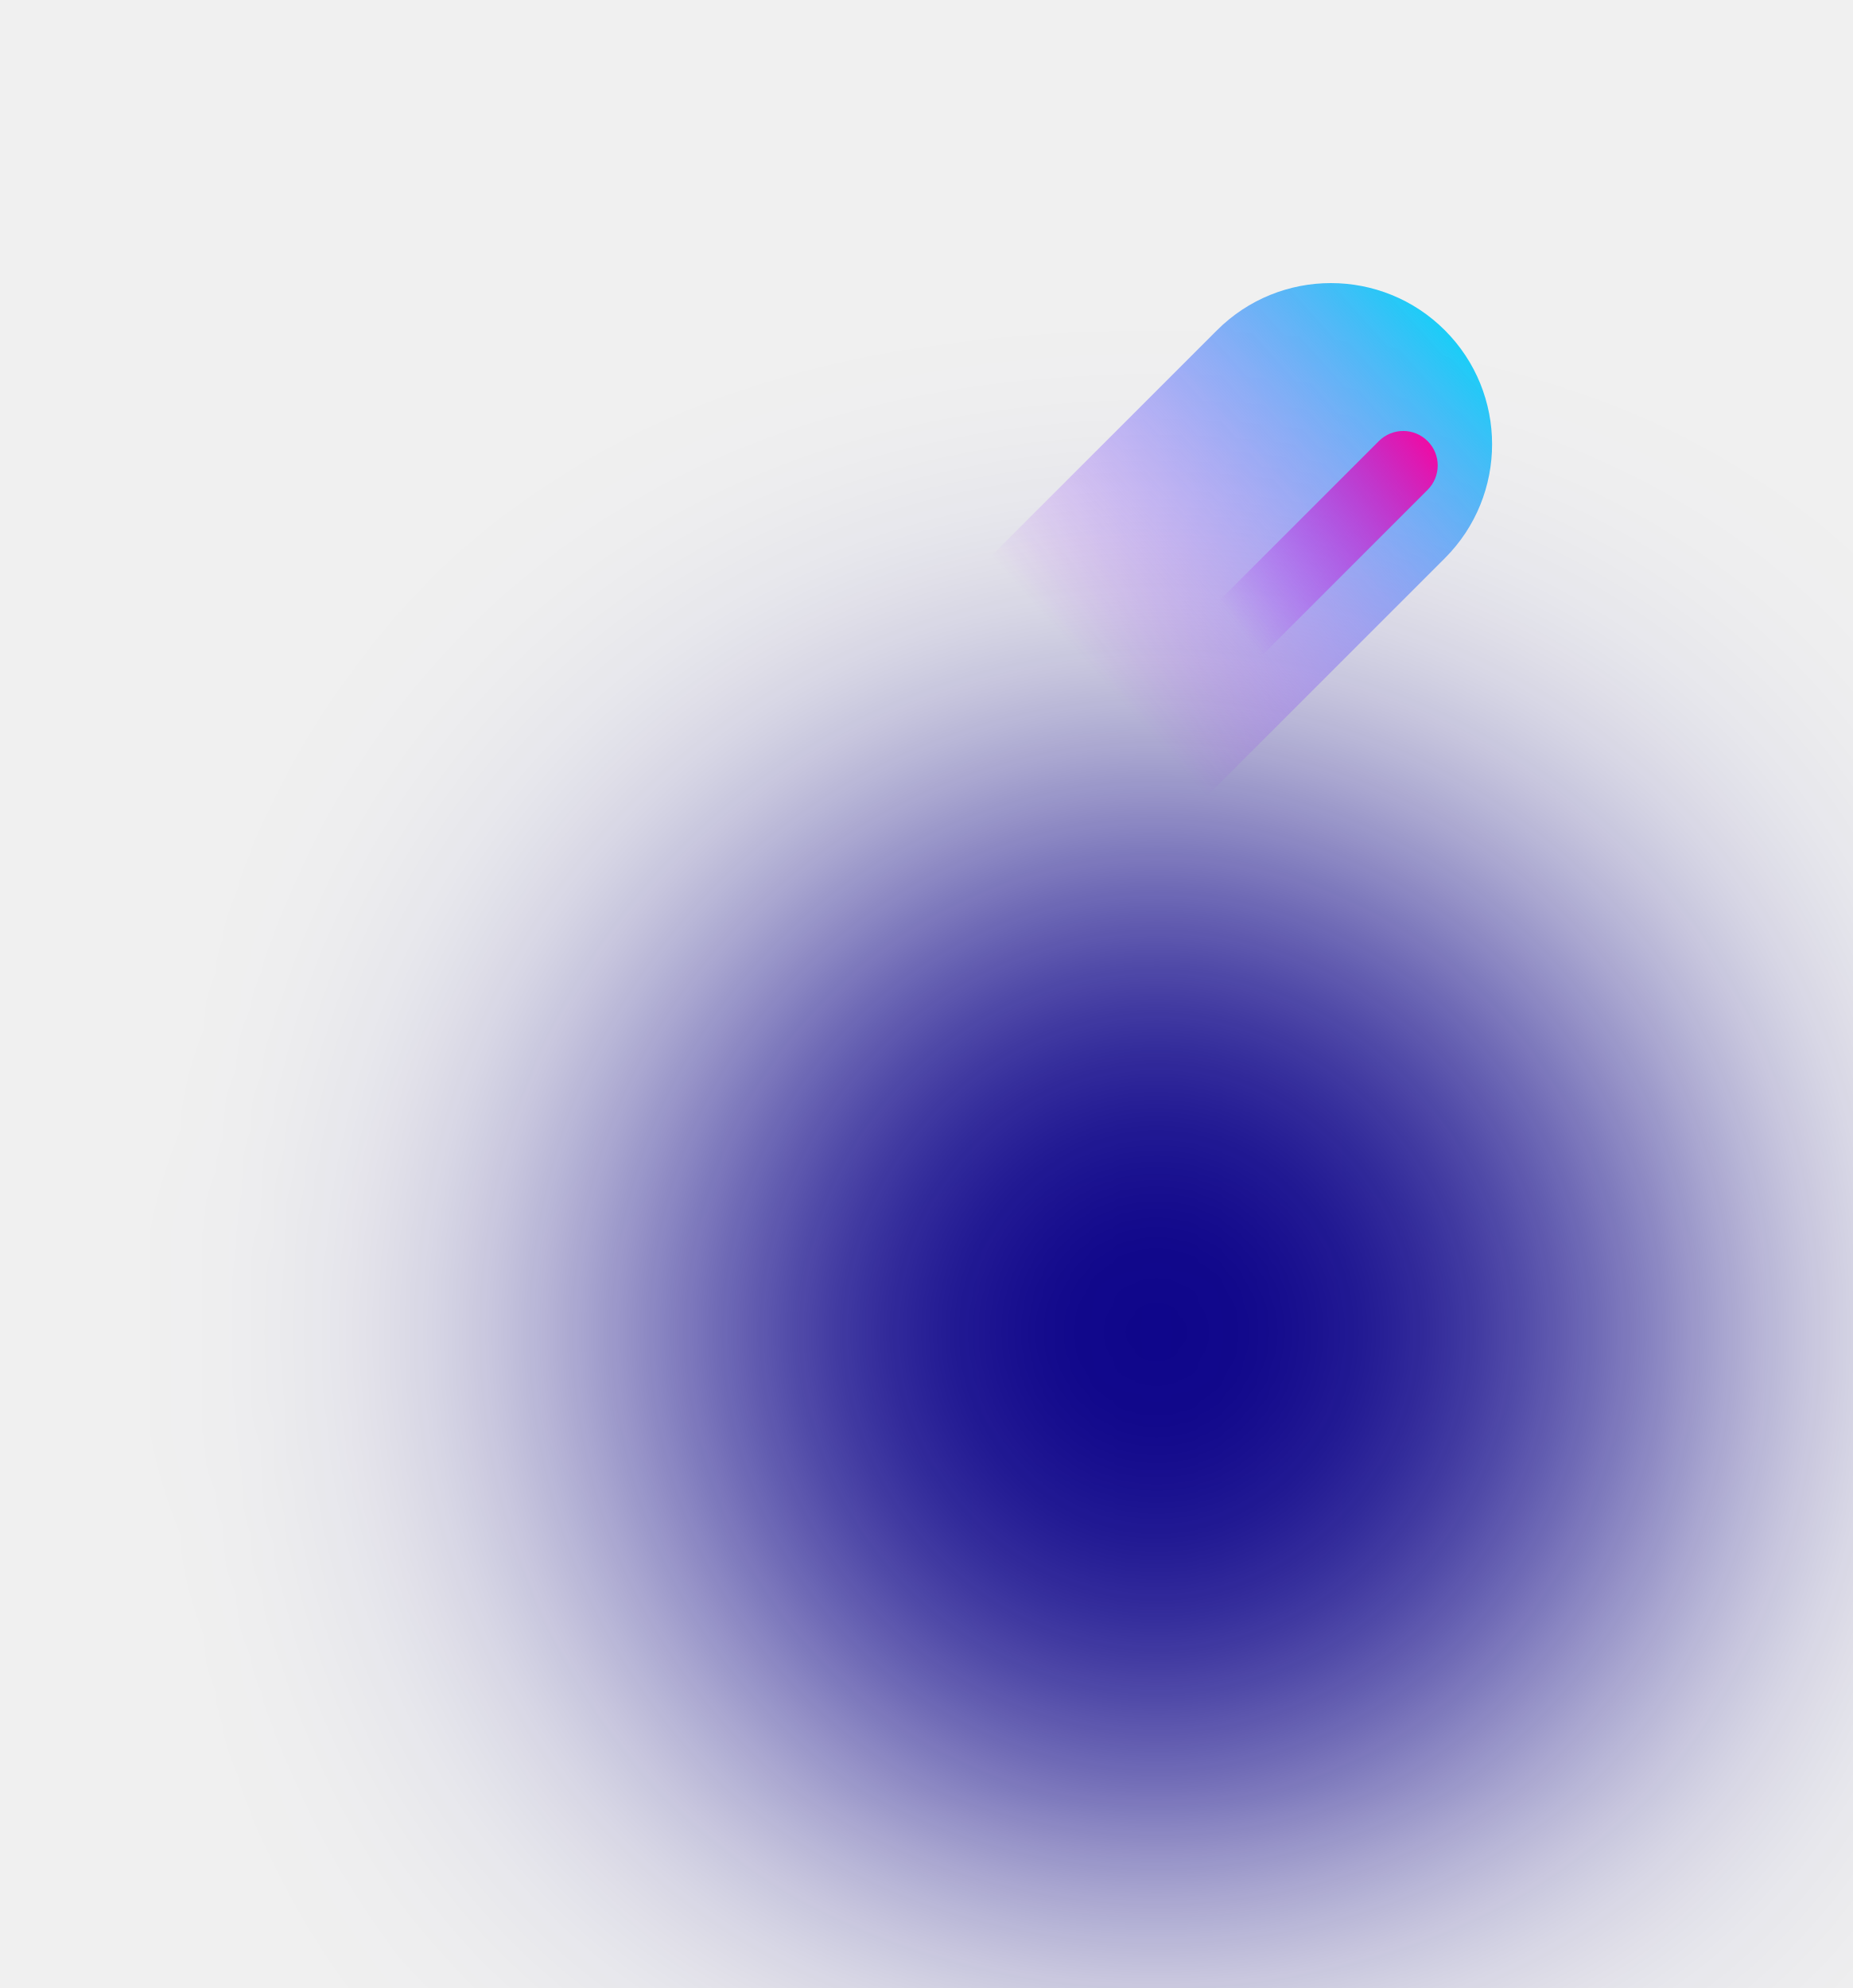
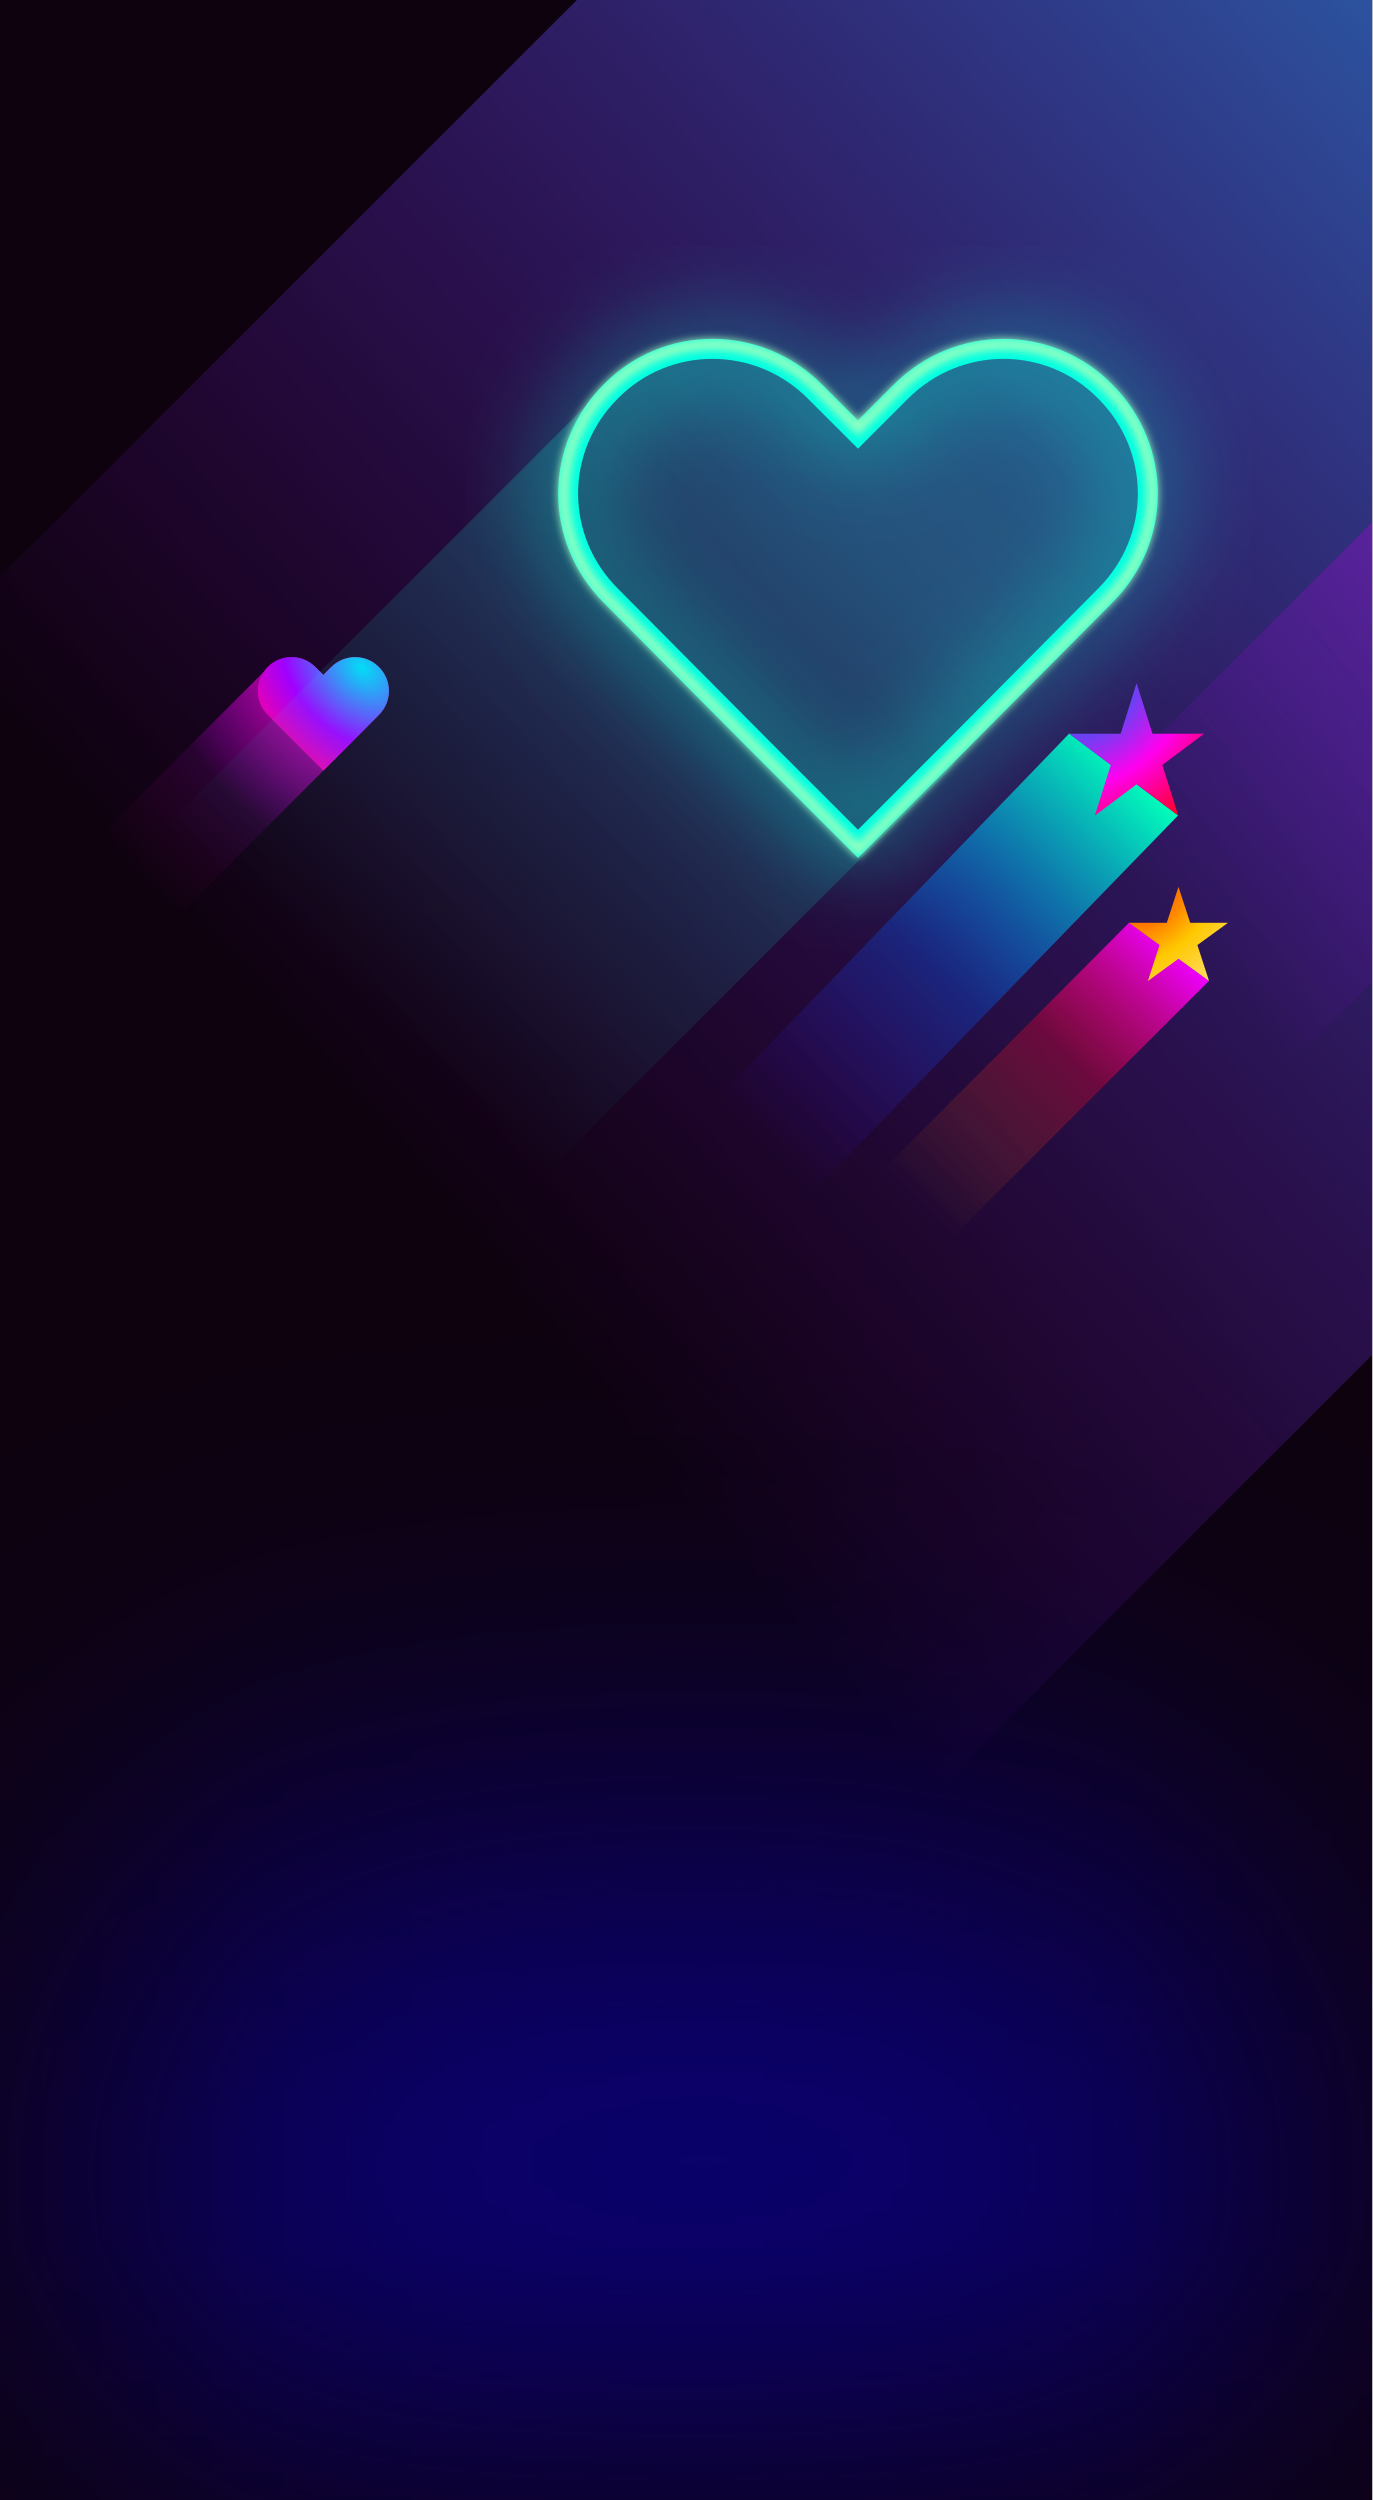
- <svg xmlns="http://www.w3.org/2000/svg" width="2038" height="2187" viewBox="0 0 2038 2187" fill="none">
-   <g filter="url(#filter0_f_2012_31105)">
-     <ellipse cx="1272.12" cy="1465.47" rx="561.125" ry="570.162" fill="#090088" />
+ <svg xmlns="http://www.w3.org/2000/svg" width="320" height="583" viewBox="0 0 320 583" fill="none">
+   <g clip-path="url(#clip0_984_14724)">
+     <rect width="320" height="583" fill="#0D020D" />
+     <g filter="url(#filter0_f_984_14724)">
+       <ellipse cx="164.047" cy="1006.07" rx="561.125" ry="570.162" fill="#090088" />
+     </g>
+     <rect width="781.081" height="354.556" rx="177.278" transform="matrix(-0.707107 0.707107 0.707107 0.707107 355.922 -221.398)" fill="url(#paint0_linear_984_14724)" />
+     <rect width="423.42" height="75.86" rx="37.93" transform="matrix(-0.707107 0.707107 0.707107 0.707107 456.539 -14.7891)" fill="url(#paint1_linear_984_14724)" />
+     <path fill-rule="evenodd" clip-rule="evenodd" d="M75.392 179.709L75.401 179.718L80.652 174.467L88.371 166.697C91.47 163.599 91.47 158.664 88.371 155.566C85.326 152.468 80.337 152.468 77.239 155.566L75.401 157.403L73.564 155.566C70.465 152.468 65.476 152.468 62.431 155.566C62.088 155.909 61.783 156.274 61.516 156.657L13.496 204.677L31.96 223.142L75.392 179.709Z" fill="url(#paint2_radial_984_14724)" />
+     <path d="M62.431 166.697L70.15 174.467L75.401 179.718L80.652 174.467L88.371 166.697C91.47 163.599 91.47 158.664 88.371 155.566C85.326 152.468 80.337 152.468 77.239 155.566L75.401 157.403L73.563 155.566C70.465 152.468 65.476 152.468 62.431 155.566C59.333 158.664 59.333 163.599 62.431 166.697Z" fill="url(#paint3_radial_984_14724)" />
+     <path fill-rule="evenodd" clip-rule="evenodd" d="M222.822 177.332L224.087 176.067L259.376 140.542C273.541 126.379 273.541 103.817 259.376 89.653C245.453 75.49 222.647 75.49 208.482 89.653L200.08 98.054L191.679 89.653C177.514 75.49 154.707 75.49 140.784 89.653C139.144 91.294 137.693 93.046 136.433 94.885C136.145 95.132 135.864 95.391 135.592 95.663L7.141 224.114C1.517 229.738 1.517 238.857 7.141 244.482L71.606 308.947C77.231 314.572 86.35 314.572 91.975 308.947L220.425 180.497C221.389 179.533 222.188 178.466 222.822 177.332Z" fill="url(#paint4_linear_984_14724)" fill-opacity="0.25" />
+     <g filter="url(#filter1_f_984_14724)">
+       <path d="M142.428 138.897L142.434 138.903L177.718 174.422L177.723 174.428L200.08 196.782L222.437 174.428L222.443 174.422L257.727 138.903L257.732 138.897C270.989 125.642 270.989 104.553 257.732 91.298L257.725 91.291L257.718 91.284C244.714 78.055 223.391 78.035 210.126 91.298L201.724 99.698L200.08 101.343L198.436 99.698L190.034 91.298C176.77 78.035 155.447 78.055 142.442 91.284L142.435 91.291L142.428 91.298C129.172 104.553 129.172 125.642 142.428 138.897Z" stroke="#00FFE1" stroke-width="4.651" />
+     </g>
+     <path d="M142.428 138.897L142.434 138.903L177.718 174.422L177.723 174.428L200.08 196.782L222.437 174.428L222.443 174.422L257.727 138.903L257.732 138.897C270.989 125.642 270.989 104.553 257.732 91.298L257.725 91.291L257.718 91.284C244.714 78.055 223.391 78.035 210.126 91.298L201.724 99.698L200.08 101.343L198.436 99.698L190.034 91.298C176.77 78.035 155.447 78.055 142.442 91.284L142.435 91.291L142.428 91.298C129.172 104.553 129.172 125.642 142.428 138.897Z" stroke="#00FFE1" stroke-width="4.651" />
+     <g filter="url(#filter2_f_984_14724)">
+       <path d="M141.686 139.64L141.689 139.643L176.975 175.165L176.978 175.168L200.08 198.267L223.182 175.168L223.185 175.165L258.472 139.643L258.475 139.64C272.141 125.975 272.141 104.22 258.475 90.555L258.475 90.555L258.467 90.547C245.048 76.897 223.055 76.886 209.384 90.555L200.982 98.956L200.08 99.857L199.179 98.956L190.777 90.555C177.106 76.886 155.113 76.897 141.693 90.547L141.686 90.555C128.019 104.22 128.019 125.975 141.686 139.64Z" stroke="#96FFC0" stroke-width="2.55" />
+     </g>
+     <path d="M196.044 314.56L281.929 228.742L263.305 215.163L180.182 298.697L196.044 314.56Z" fill="url(#paint5_linear_984_14724)" />
+     <path d="M274.819 206.812L277.545 215.201H286.365L279.229 220.385L281.955 228.773L274.819 223.589L267.684 228.773L270.409 220.385L263.274 215.201H272.094L274.819 206.812Z" fill="url(#paint6_radial_984_14724)" />
+     <path d="M157.665 310.859L274.743 190.149L249.354 171.048L136.041 288.546L157.665 310.859Z" fill="url(#paint7_linear_984_14724)" />
+     <path d="M265.049 159.305L268.764 171.104H280.787L271.06 178.396L274.776 190.194L265.049 182.902L255.322 190.194L259.037 178.396L249.31 171.104H261.333L265.049 159.305Z" fill="url(#paint8_radial_984_14724)" />
  </g>
-   <rect width="781.081" height="354.556" rx="177.278" transform="matrix(-0.707107 0.707107 0.707107 0.707107 1464 238)" fill="url(#paint0_linear_2012_31105)" />
-   <rect width="423.42" height="75.86" rx="37.93" transform="matrix(-0.707107 0.707107 0.707107 0.707107 1543.54 458.414)" fill="url(#paint1_linear_2012_31105)" />
  <defs>
-     <filter id="filter0_f_2012_31105" x="-274.871" y="-90.567" width="3093.99" height="3112.07" filterUnits="userSpaceOnUse" color-interpolation-filters="sRGB">
+     <filter id="filter0_f_984_14724" x="-1382.95" y="-549.965" width="3093.99" height="3112.07" filterUnits="userSpaceOnUse" color-interpolation-filters="sRGB">
      <feFlood flood-opacity="0" result="BackgroundImageFix" />
      <feBlend mode="normal" in="SourceGraphic" in2="BackgroundImageFix" result="shape" />
-       <feGaussianBlur stdDeviation="492.936" result="effect1_foregroundBlur_2012_31105" />
+       <feGaussianBlur stdDeviation="492.936" result="effect1_foregroundBlur_984_14724" />
    </filter>
-     <linearGradient id="paint0_linear_2012_31105" x1="-33.289" y1="259.908" x2="850.711" y2="211.735" gradientUnits="userSpaceOnUse">
+     <filter id="filter1_f_984_14724" x="108.56" y="57.427" width="183.044" height="164.247" filterUnits="userSpaceOnUse" color-interpolation-filters="sRGB">
+       <feFlood flood-opacity="0" result="BackgroundImageFix" />
+       <feBlend mode="normal" in="SourceGraphic" in2="BackgroundImageFix" result="shape" />
+       <feGaussianBlur stdDeviation="10.802" result="effect1_foregroundBlur_984_14724" />
+     </filter>
+     <filter id="filter2_f_984_14724" x="128.064" y="76.931" width="144.037" height="125.24" filterUnits="userSpaceOnUse" color-interpolation-filters="sRGB">
+       <feFlood flood-opacity="0" result="BackgroundImageFix" />
+       <feBlend mode="normal" in="SourceGraphic" in2="BackgroundImageFix" result="shape" />
+       <feGaussianBlur stdDeviation="1.05" result="effect1_foregroundBlur_984_14724" />
+     </filter>
+     <linearGradient id="paint0_linear_984_14724" x1="-33.289" y1="259.908" x2="850.711" y2="211.735" gradientUnits="userSpaceOnUse">
      <stop stop-color="#02D9F7" />
      <stop offset="0.65" stop-color="#A000FF" stop-opacity="0" />
    </linearGradient>
-     <linearGradient id="paint1_linear_2012_31105" x1="-18.046" y1="55.609" x2="453.598" y2="-9.51" gradientUnits="userSpaceOnUse">
+     <linearGradient id="paint1_linear_984_14724" x1="-18.046" y1="55.609" x2="453.598" y2="-9.51" gradientUnits="userSpaceOnUse">
      <stop stop-color="#FF0099" />
      <stop offset="0.65" stop-color="#A000FF" stop-opacity="0" />
    </linearGradient>
+     <radialGradient id="paint2_radial_984_14724" cx="0" cy="0" r="1" gradientUnits="userSpaceOnUse" gradientTransform="translate(78.9943 158.058) rotate(136.954) scale(66.3121 92.6571)">
+       <stop stop-color="#FF00C7" />
+       <stop offset="0.562" stop-color="#DB00FF" stop-opacity="0.1" />
+       <stop offset="1" stop-color="#FF0099" stop-opacity="0" />
+     </radialGradient>
+     <radialGradient id="paint3_radial_984_14724" cx="0" cy="0" r="1" gradientUnits="userSpaceOnUse" gradientTransform="translate(84.4484 155.788) rotate(134.657) scale(27.7223 38.7503)">
+       <stop stop-color="#02D9F7" />
+       <stop offset="0.562" stop-color="#A000FF" />
+       <stop offset="1" stop-color="#FF0099" />
+     </radialGradient>
+     <linearGradient id="paint4_linear_984_14724" x1="172.047" y1="103.44" x2="9.944" y2="280.139" gradientUnits="userSpaceOnUse">
+       <stop stop-color="#0CFFDE" />
+       <stop offset="0.65" stop-color="#0CFFDE" stop-opacity="0" />
+     </linearGradient>
+     <linearGradient id="paint5_linear_984_14724" x1="211.956" y1="278.478" x2="271.298" y2="218.313" gradientUnits="userSpaceOnUse">
+       <stop stop-color="#FF8C00" stop-opacity="0" />
+       <stop offset="0.572" stop-color="#FF002B" stop-opacity="0.31" />
+       <stop offset="1" stop-color="#ED00FF" />
+     </linearGradient>
+     <radialGradient id="paint6_radial_984_14724" cx="0" cy="0" r="1" gradientUnits="userSpaceOnUse" gradientTransform="translate(267.638 209.147) rotate(49.4615) scale(23.7953 32.8609)">
+       <stop stop-color="#FF3E00" />
+       <stop offset="0.562" stop-color="#FFC800" />
+       <stop offset="1" stop-color="#FFDD62" />
+     </radialGradient>
+     <linearGradient id="paint7_linear_984_14724" x1="175.036" y1="264.363" x2="262.95" y2="178.233" gradientUnits="userSpaceOnUse">
+       <stop stop-color="#5900FF" stop-opacity="0" />
+       <stop offset="0.474" stop-color="#005EFF" stop-opacity="0.31" />
+       <stop offset="1" stop-color="#00FFBA" />
+     </linearGradient>
+     <radialGradient id="paint8_radial_984_14724" cx="0" cy="0" r="1" gradientUnits="userSpaceOnUse" gradientTransform="translate(255.259 162.588) rotate(50.346) scale(33.038 45.382)">
+       <stop stop-color="#026FF7" />
+       <stop offset="0.562" stop-color="#FF00EF" />
+       <stop offset="1" stop-color="#FF002B" />
+     </radialGradient>
+     <clipPath id="clip0_984_14724">
+       <rect width="320" height="583" fill="white" />
+     </clipPath>
  </defs>
</svg>
